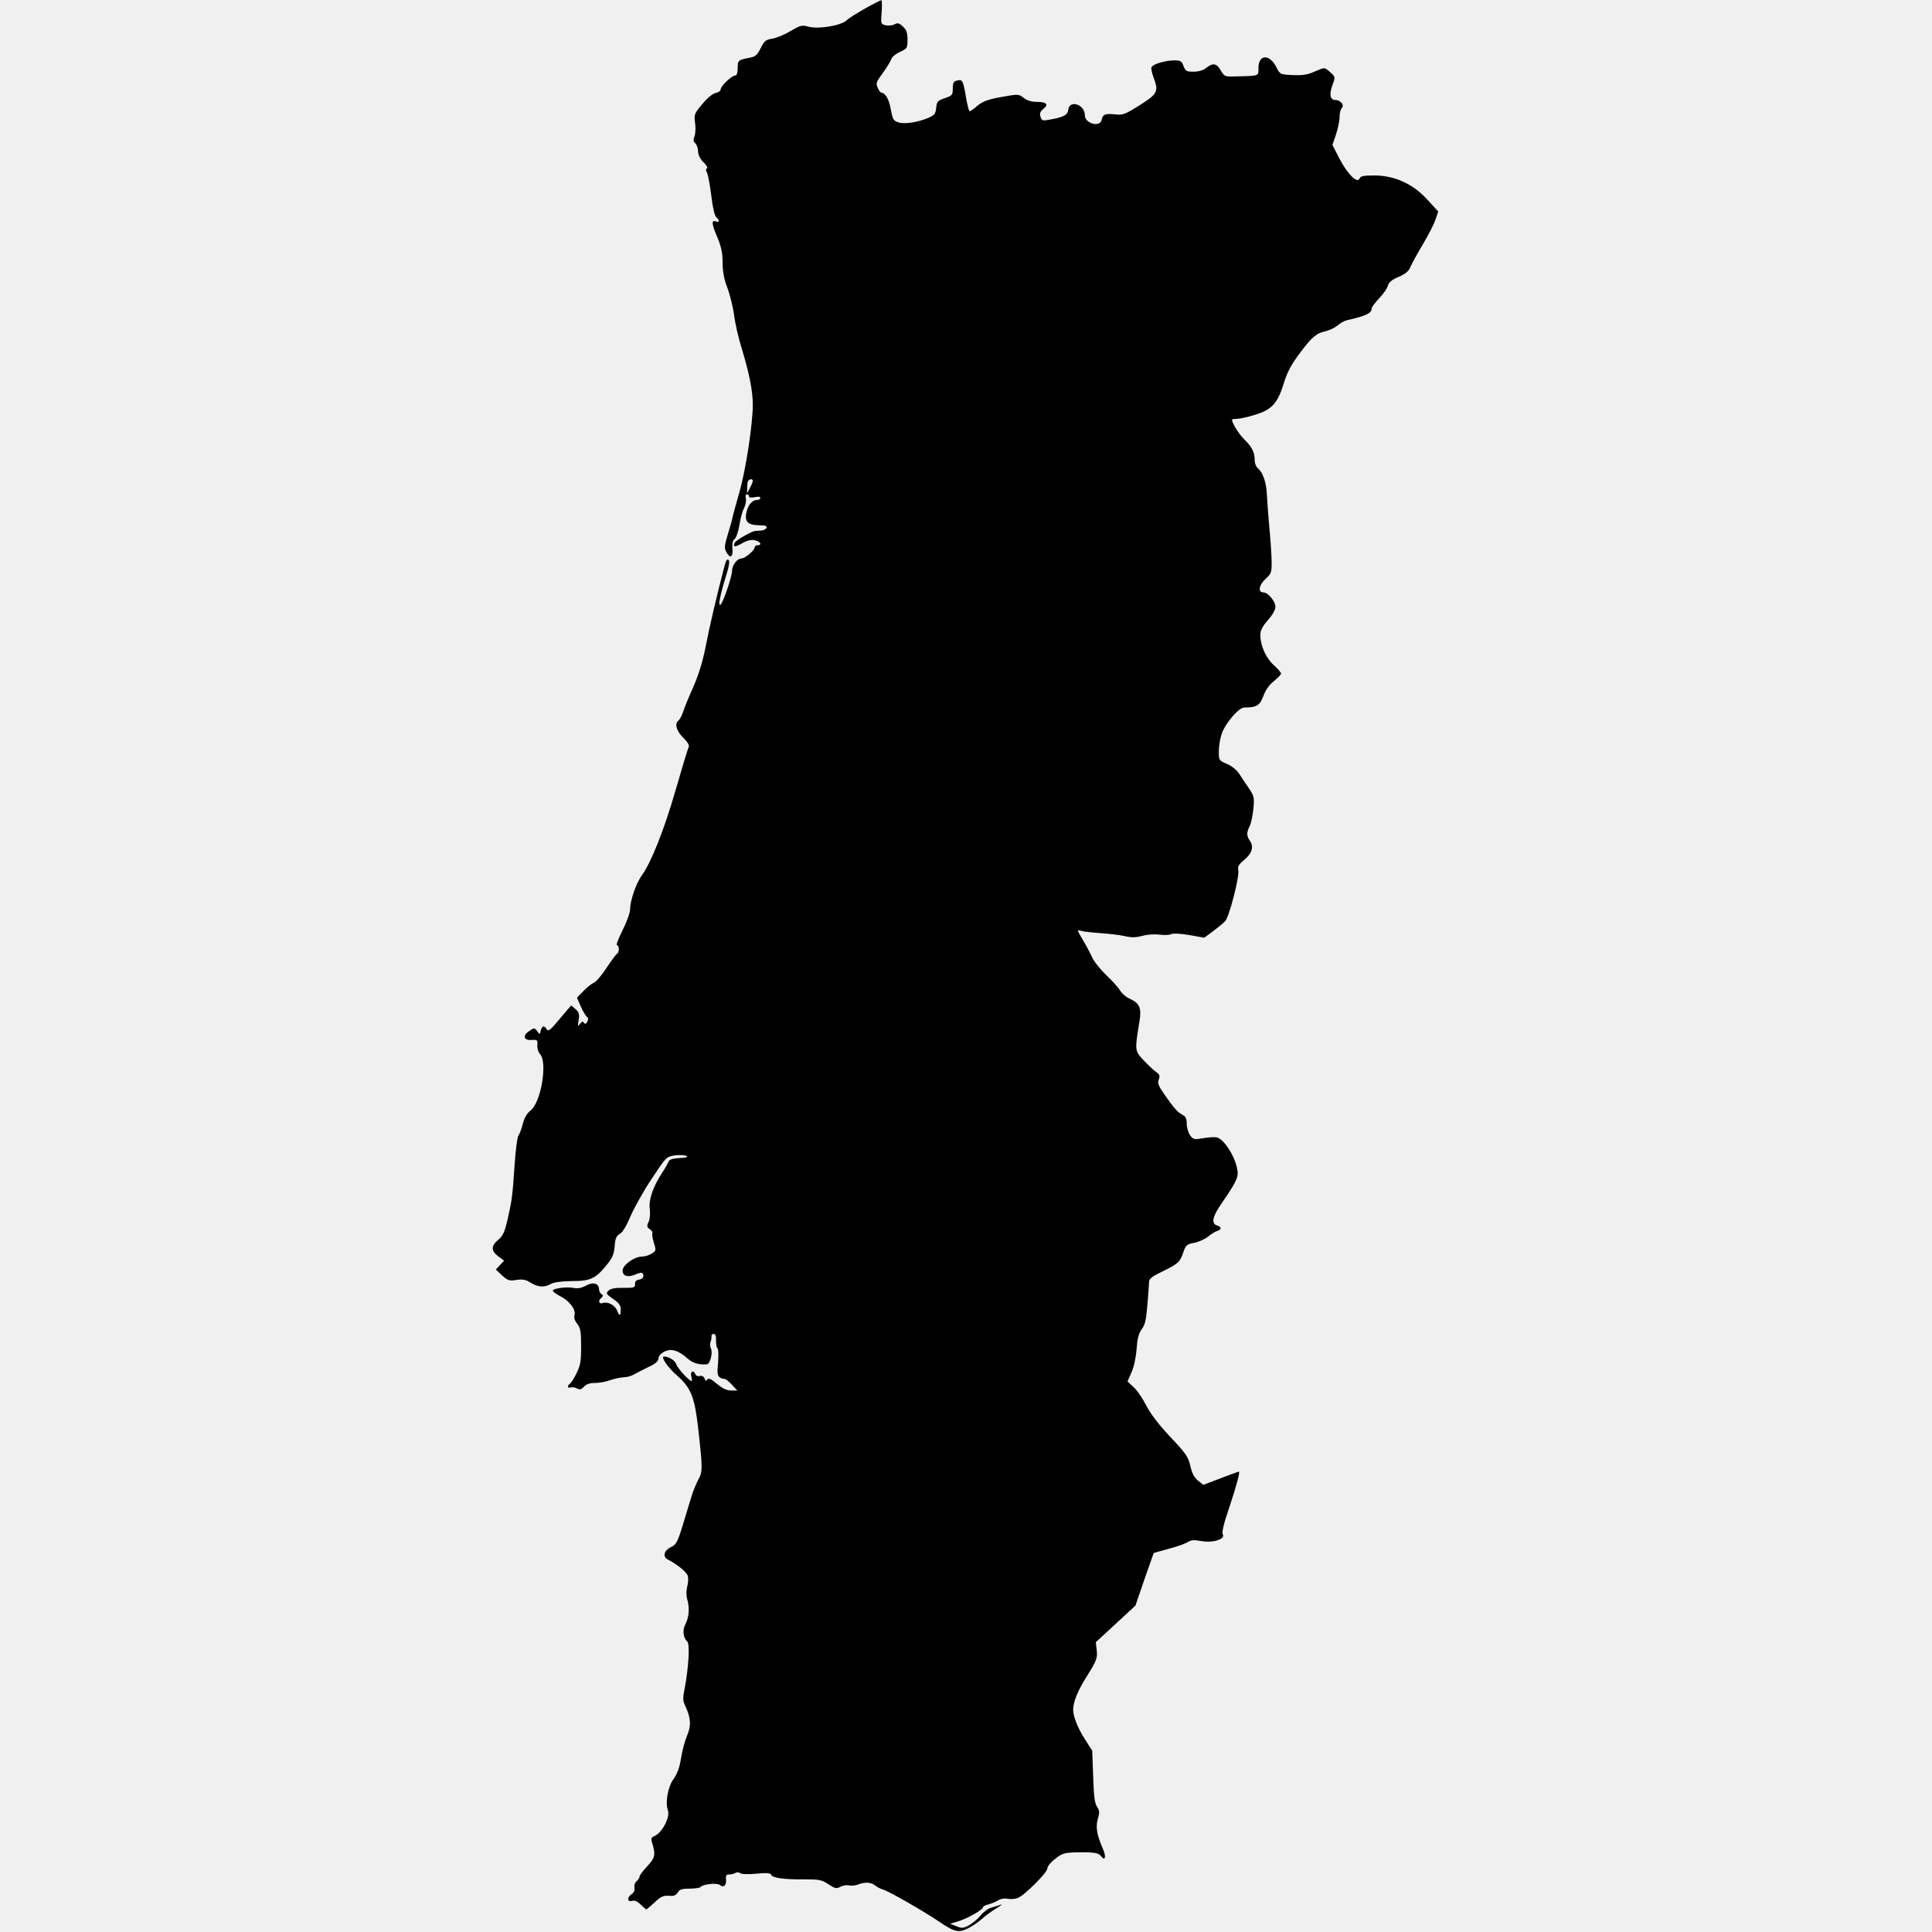
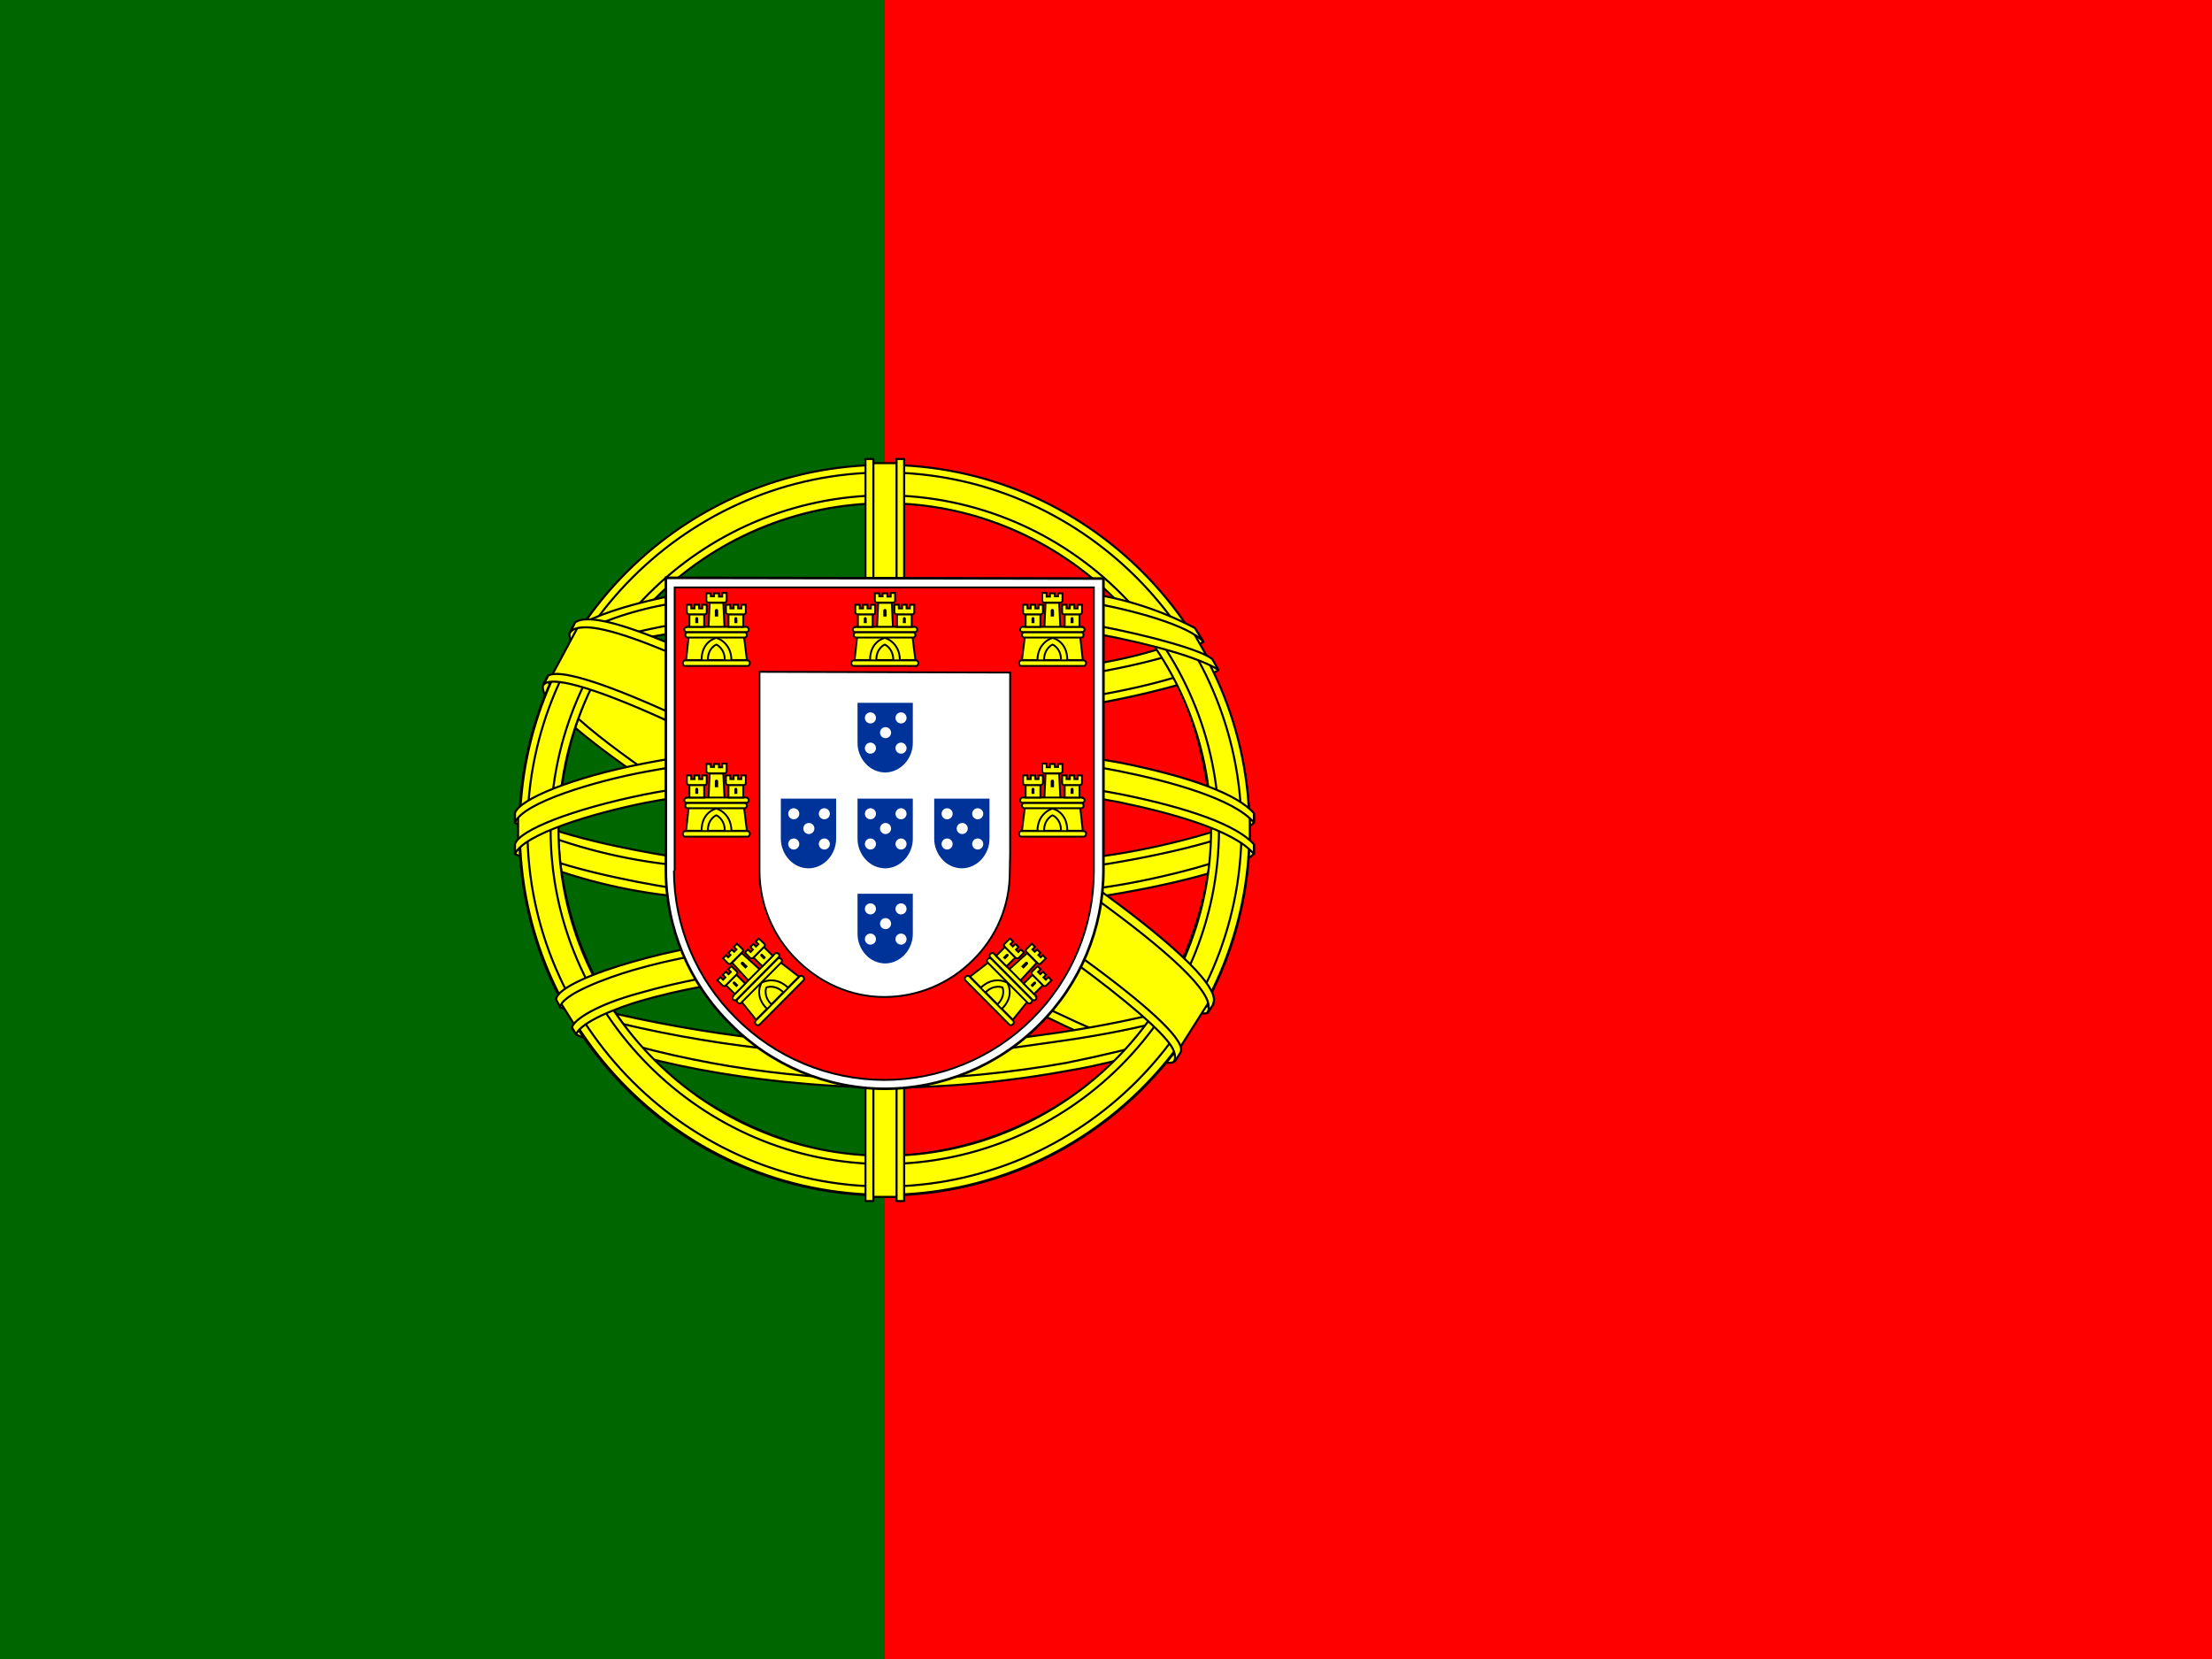
- <svg xmlns="http://www.w3.org/2000/svg" version="1.0" width="1024pt" height="1024pt" viewBox="0 0 1024 1024" preserveAspectRatio="xMidYMid meet">
-   <g transform="translate(0,1024) scale(0.1,-0.1)" fill="#000000" stroke="none">
-     <path d="M4587 10196 c-42 -24 -88 -52 -100 -64 -30 -28 -150 -48 -203 -33 -34 9 -42 7 -93 -23 -31 -19 -74 -37 -97 -41 -36 -5 -43 -12 -62 -50 -17 -34 -28 -45 -54 -50 -67 -13 -68 -14 -68 -56 0 -25 -5 -39 -13 -39 -18 0 -77 -56 -77 -73 0 -8 -12 -17 -27 -20 -17 -4 -45 -27 -71 -59 -42 -50 -44 -55 -38 -99 4 -26 2 -58 -3 -72 -8 -19 -6 -28 5 -37 7 -7 14 -26 14 -42 0 -19 10 -40 29 -58 16 -16 24 -31 18 -33 -7 -2 -7 -9 0 -22 6 -11 16 -66 23 -122 7 -62 18 -107 26 -114 18 -15 18 -30 0 -23 -26 10 -25 -11 5 -81 22 -53 29 -85 29 -136 0 -47 7 -87 25 -134 14 -37 30 -103 36 -145 5 -43 23 -122 40 -176 40 -131 59 -226 59 -299 0 -102 -37 -345 -70 -460 -17 -60 -34 -121 -37 -135 -2 -14 -14 -56 -26 -94 -18 -61 -19 -71 -6 -94 20 -35 35 -24 31 21 -2 26 1 42 12 50 8 7 20 40 25 74 5 34 16 75 25 91 8 16 12 39 9 50 -3 13 -1 22 6 22 6 0 11 -5 11 -11 0 -7 11 -8 30 -4 19 4 30 3 30 -4 0 -6 -8 -11 -18 -11 -26 0 -49 -29 -57 -71 -8 -45 10 -62 69 -63 32 0 42 -4 39 -13 -3 -7 -15 -14 -27 -15 -11 0 -26 -2 -32 -2 -22 -2 -106 -51 -111 -64 -9 -23 3 -23 43 0 28 15 48 19 67 14 29 -7 37 -26 12 -26 -8 0 -15 -5 -15 -10 0 -17 -51 -60 -71 -60 -22 0 -49 -37 -49 -66 0 -29 -46 -164 -60 -178 -16 -15 -4 47 27 148 17 53 21 82 15 88 -7 7 -14 -2 -21 -28 -40 -152 -83 -336 -101 -432 -15 -76 -36 -145 -64 -210 -24 -53 -49 -114 -55 -134 -7 -20 -18 -42 -26 -48 -21 -17 -9 -56 30 -94 22 -22 30 -38 25 -47 -5 -8 -35 -109 -69 -226 -59 -206 -129 -383 -178 -451 -30 -40 -63 -134 -63 -179 0 -19 -17 -67 -40 -113 -22 -44 -36 -80 -30 -80 13 0 13 -37 1 -45 -6 -3 -31 -37 -57 -76 -25 -39 -56 -74 -68 -79 -11 -4 -36 -24 -54 -43 l-34 -35 21 -48 c12 -27 27 -51 33 -55 7 -4 7 -12 1 -24 -7 -13 -12 -14 -18 -6 -5 9 -11 7 -21 -6 -12 -16 -12 -14 -7 20 5 30 2 42 -15 57 -12 11 -23 20 -25 20 -1 0 -29 -32 -61 -71 -48 -58 -61 -68 -68 -55 -13 22 -25 20 -32 -6 -5 -22 -6 -22 -19 -3 -14 18 -16 18 -41 1 -38 -24 -31 -52 12 -48 30 2 32 0 30 -27 -1 -17 5 -38 15 -49 40 -44 4 -256 -51 -298 -20 -16 -33 -39 -41 -71 -7 -26 -17 -54 -23 -61 -6 -7 -15 -75 -20 -150 -12 -175 -14 -190 -37 -292 -16 -70 -25 -90 -50 -111 -39 -32 -39 -59 0 -88 l31 -23 -22 -23 -22 -24 33 -31 c30 -27 39 -30 76 -24 33 5 50 2 76 -15 40 -24 72 -26 107 -6 16 9 55 14 110 15 99 0 126 12 185 85 31 38 39 56 43 100 3 42 9 55 27 65 15 8 35 42 57 94 19 44 69 134 112 198 76 115 78 117 121 124 25 3 53 2 62 -2 13 -6 3 -10 -35 -12 -39 -2 -55 -8 -59 -20 -4 -9 -18 -35 -33 -57 -48 -73 -73 -144 -66 -192 3 -25 1 -54 -6 -69 -11 -22 -10 -28 7 -40 10 -8 16 -16 13 -19 -3 -4 0 -26 7 -50 13 -42 13 -44 -10 -59 -14 -9 -37 -16 -52 -16 -41 0 -103 -45 -103 -74 0 -30 27 -38 68 -21 17 8 33 11 36 8 13 -14 5 -32 -16 -35 -16 -2 -23 -10 -22 -24 0 -19 -5 -20 -63 -20 -44 1 -67 -4 -78 -15 -15 -14 -12 -18 25 -44 31 -21 40 -34 40 -56 0 -36 -7 -37 -20 -4 -10 27 -50 48 -74 39 -21 -8 -28 12 -10 26 12 11 12 15 2 21 -7 5 -13 16 -13 25 0 32 -31 41 -69 20 -24 -13 -45 -17 -67 -12 -36 7 -109 -3 -109 -15 0 -5 18 -18 39 -29 49 -24 85 -72 76 -100 -4 -13 1 -30 14 -46 18 -23 21 -41 21 -121 0 -80 -4 -101 -25 -143 -13 -27 -29 -51 -35 -55 -15 -9 -12 -25 4 -19 8 3 23 1 34 -5 15 -8 23 -6 37 9 12 14 31 20 59 20 23 0 59 7 81 15 22 8 54 14 70 15 17 0 41 7 55 15 14 8 49 26 78 40 37 17 52 31 52 45 0 12 12 26 31 36 37 18 73 8 124 -37 27 -24 61 -34 102 -30 17 1 32 62 21 84 -5 10 -6 26 -2 35 4 9 6 23 5 30 -1 6 4 12 12 12 9 0 13 -12 12 -36 0 -19 3 -38 8 -41 5 -3 6 -35 3 -73 -5 -52 -4 -69 7 -79 8 -6 19 -10 24 -9 6 2 24 -12 40 -29 l31 -33 -33 0 c-23 0 -46 11 -76 36 -31 26 -44 32 -50 22 -6 -9 -10 -8 -15 6 -4 11 -14 16 -25 13 -10 -3 -20 1 -23 9 -10 25 -29 16 -22 -11 4 -14 4 -25 2 -25 -13 0 -75 68 -81 88 -6 21 -40 42 -66 42 -19 0 21 -59 70 -101 74 -66 93 -114 112 -284 23 -203 23 -225 2 -264 -11 -20 -27 -58 -36 -86 -8 -27 -30 -97 -47 -155 -29 -94 -36 -107 -64 -120 -36 -17 -45 -50 -18 -65 56 -29 102 -68 108 -89 3 -13 1 -39 -4 -57 -5 -21 -5 -46 0 -64 14 -45 10 -96 -8 -131 -18 -33 -14 -74 9 -95 14 -14 7 -137 -14 -247 -11 -54 -10 -67 4 -96 29 -62 31 -103 9 -154 -11 -26 -26 -79 -32 -119 -8 -51 -20 -84 -40 -112 -30 -41 -45 -125 -30 -166 13 -37 -32 -122 -74 -138 -14 -5 -16 -13 -11 -30 21 -67 18 -83 -24 -128 -23 -24 -41 -49 -41 -55 0 -6 -7 -17 -16 -25 -9 -7 -14 -22 -11 -35 2 -13 -3 -26 -15 -33 -25 -16 -24 -44 2 -36 13 4 28 -2 45 -19 14 -14 28 -26 31 -26 2 0 22 17 44 37 32 31 46 37 74 35 27 -3 38 2 48 17 10 17 23 21 65 21 28 0 54 4 57 9 9 14 87 23 102 10 19 -16 35 -2 32 29 -2 21 1 27 17 27 11 0 26 4 33 8 7 5 18 4 25 -1 7 -6 42 -7 86 -3 53 5 74 4 78 -5 6 -17 65 -26 171 -25 85 0 97 -2 133 -26 35 -23 42 -25 64 -13 13 7 33 10 45 7 12 -3 34 -1 49 5 34 14 70 12 90 -6 9 -7 27 -17 41 -21 30 -8 211 -112 293 -167 87 -59 107 -64 159 -38 23 12 57 35 73 50 17 15 50 40 75 55 25 15 36 24 25 20 -11 -4 -34 -11 -51 -16 -18 -5 -43 -24 -57 -42 -14 -17 -41 -40 -60 -51 -32 -17 -40 -17 -69 -5 l-32 13 41 12 c48 14 133 62 133 75 0 5 12 11 28 15 15 4 38 13 51 21 14 9 35 13 52 9 16 -3 40 -1 53 4 35 13 156 134 157 156 0 11 18 34 41 51 36 29 48 33 107 35 98 2 124 -2 137 -20 21 -28 28 -4 11 35 -34 79 -41 120 -28 163 10 34 9 43 -5 65 -12 18 -17 57 -20 160 l-5 136 -39 61 c-38 59 -64 125 -62 159 2 44 26 102 76 180 49 79 53 91 49 131 l-5 44 105 97 105 97 48 140 49 139 79 22 c44 11 90 28 102 36 17 11 33 12 72 5 61 -11 128 10 113 36 -6 10 5 57 34 141 40 121 59 191 51 191 -3 0 -46 -16 -96 -35 l-92 -35 -28 22 c-21 17 -32 39 -41 78 -11 49 -23 66 -107 155 -63 67 -105 123 -128 168 -19 37 -49 81 -67 96 l-31 29 21 48 c13 29 24 79 27 123 4 56 11 83 27 105 18 24 24 51 30 126 5 52 8 107 9 121 0 22 11 31 73 61 82 40 92 49 110 104 12 35 19 40 58 47 24 5 56 20 71 32 15 13 37 26 48 30 26 8 26 22 0 30 -31 10 -24 47 23 114 68 99 87 134 87 161 0 68 -69 185 -113 192 -12 2 -44 0 -71 -5 -45 -8 -51 -7 -68 15 -9 13 -18 40 -18 60 0 28 -5 40 -22 49 -27 14 -46 36 -97 109 -31 45 -37 59 -29 79 7 19 4 27 -14 39 -13 9 -42 36 -66 62 -48 50 -48 52 -23 204 12 72 2 98 -48 121 -21 9 -45 29 -54 45 -9 15 -42 52 -73 81 -31 30 -65 72 -75 94 -10 22 -32 64 -50 94 -32 54 -32 54 -8 47 13 -4 60 -9 104 -12 44 -3 102 -10 128 -16 36 -8 59 -7 93 2 25 7 64 10 90 6 25 -3 53 -2 62 3 10 5 49 3 96 -5 l79 -14 46 34 c25 19 55 43 65 54 22 25 77 239 69 270 -4 19 2 30 30 53 42 34 54 71 32 102 -18 26 -19 44 -2 77 8 15 16 56 20 92 6 61 4 68 -23 109 -17 24 -40 59 -52 78 -12 19 -39 41 -65 52 -42 18 -43 19 -43 67 0 27 7 69 15 92 20 58 91 140 120 140 65 0 83 11 101 61 12 32 31 59 56 79 21 17 38 35 38 40 0 6 -18 26 -39 45 -42 38 -71 104 -71 160 0 23 11 45 40 78 25 28 40 55 40 71 0 29 -40 76 -63 76 -31 0 -25 38 9 70 31 28 34 35 34 88 0 31 -5 109 -11 172 -6 63 -12 147 -14 185 -3 69 -21 121 -50 145 -8 7 -15 25 -15 41 0 42 -14 70 -54 109 -29 28 -66 87 -66 106 0 2 12 4 26 4 14 0 56 9 94 21 90 27 121 60 154 166 19 62 40 101 86 162 65 87 87 105 138 116 18 4 45 17 60 29 15 13 38 26 52 29 102 23 130 37 130 62 0 6 18 31 40 54 22 23 43 53 46 67 5 17 20 31 56 46 37 16 54 30 63 52 7 17 37 72 67 122 30 50 60 109 67 132 l14 41 -57 62 c-76 84 -174 129 -282 129 -56 0 -73 -3 -78 -16 -11 -29 -62 21 -105 102 l-39 76 19 55 c10 31 19 73 19 93 0 20 5 41 12 48 15 15 -7 42 -34 42 -28 0 -34 28 -16 78 16 44 16 44 -10 68 -33 29 -29 28 -86 4 -35 -16 -62 -20 -113 -18 -68 3 -68 3 -88 42 -37 72 -95 68 -95 -5 0 -43 8 -41 -123 -44 -55 -2 -58 0 -77 32 -22 38 -41 41 -77 13 -16 -13 -41 -20 -67 -20 -37 0 -43 3 -53 30 -10 26 -16 30 -48 30 -49 0 -116 -20 -122 -37 -3 -7 3 -32 12 -56 27 -72 20 -85 -75 -145 -78 -49 -89 -53 -131 -48 -51 5 -65 0 -70 -29 -8 -42 -89 -20 -89 24 0 58 -82 84 -88 29 -3 -28 -26 -40 -104 -53 -32 -6 -37 -4 -43 16 -6 17 -2 27 14 41 31 24 18 38 -33 38 -29 0 -52 7 -70 21 -27 21 -28 21 -118 5 -71 -13 -99 -23 -127 -46 -19 -17 -38 -30 -42 -30 -3 0 -12 33 -19 74 -15 89 -19 97 -48 89 -18 -4 -22 -13 -22 -42 0 -34 -3 -38 -42 -51 -39 -14 -43 -19 -46 -51 -3 -31 -8 -39 -40 -53 -55 -24 -130 -36 -162 -24 -25 8 -29 17 -39 70 -9 53 -29 86 -52 88 -3 0 -11 11 -17 25 -11 23 -8 31 27 78 21 29 41 62 45 73 3 12 24 29 46 39 38 17 40 20 40 65 0 36 -5 51 -24 69 -20 19 -28 21 -45 12 -11 -6 -32 -8 -47 -5 -26 7 -26 8 -21 70 2 35 2 64 -2 63 -3 0 -41 -19 -84 -43z m-597 -2505 c0 -5 -7 -22 -15 -37 l-15 -29 0 31 c0 17 3 34 7 37 9 10 23 9 23 -2z" />
+ <svg xmlns="http://www.w3.org/2000/svg" xmlns:xlink="http://www.w3.org/1999/xlink" id="flag-icons-pt" viewBox="0 0 640 480">
+   <path fill="red" d="M256 0h384v480H256z" />
+   <path fill="#060" d="M0 0h256v480H0z" />
+   <g fill="#ff0" fill-rule="evenodd" stroke="#000" stroke-linecap="round" stroke-linejoin="round" stroke-width=".6">
+     <path d="M339.5 306.2c-32.3-1-180-93.2-181-108l8.1-13.5c14.7 21.3 165.7 111 180.6 107.8l-7.7 13.7" />
+     <path d="M164.9 182.8c-2.9 7.8 38.6 33.4 88.4 63.8 49.9 30.3 92.9 49 96 46.4l1.5-2.8c-.6 1-2 1.3-4.3.6-13.5-3.9-48.6-20-92.1-46.4-43.6-26.4-81.4-50.7-87.3-61a6.3 6.3 0 0 1-.6-3.1h-.2l-1.2 2.2-.2.3zm175.3 123.8c-.5 1-1.6 1-3.5.8-12-1.3-48.6-19.1-91.9-45-50.4-30.2-92-57.6-87.4-64.8l1.2-2.2.2.1c-4 12.2 82.1 61.4 87.2 64.6 49.8 30.8 91.8 48.9 95.5 44.2l-1.3 2.3z" />
+     <path d="M256.2 207.2c32.2-.3 72-4.4 95-13.6l-5-8c-13.5 7.5-53.5 12.5-90.3 13.2-43.4-.4-74.1-4.5-89.5-14.8l-4.6 8.6c28.2 12 57.2 14.5 94.4 14.6" />
+     <path d="M352.5 193.8c-.8 1.3-15.8 6.4-37.8 10.2a381.2 381.2 0 0 1-58.6 4.3 416.1 416.1 0 0 1-56.2-3.6c-23.1-3.6-35-8.6-39.5-10.4l1.1-2.2c12.7 5 24.7 8 38.7 10.2A411.5 411.5 0 0 0 256 206a391.8 391.8 0 0 0 58.3-4.3c22.5-3.7 34.8-8.4 36.6-10.5l1.6 2.7zm-4.4-8.1c-2.4 2-14.6 6.3-36 9.7a388.2 388.2 0 0 1-55.8 4c-22 0-40.1-1.6-53.8-3.6-21.8-2.8-33.4-8-37.6-9.4l1.3-2.2c3.3 1.7 14.4 6.2 36.5 9.3a385 385 0 0 0 53.6 3.4 384 384 0 0 0 55.4-4c21.5-3 33.1-8.4 34.9-9.8l1.5 2.6zM150.3 246c19.8 10.7 63.9 16 105.6 16.4 38 .1 87.4-5.8 105.9-15.6l-.5-10.7c-5.8 9-58.8 17.7-105.8 17.4-47-.4-90.7-7.6-105.3-17v9.5" />
+     <path d="M362.8 244.5v2.5c-2.8 3.4-20.2 8.4-42 12a434 434 0 0 1-65.4 4.4 400 400 0 0 1-62-4.3 155 155 0 0 1-44.4-12v-2.9c9.7 6.4 35.9 11.2 44.7 12.6 15.8 2.4 36.1 4.2 61.7 4.2 26.9 0 48.4-1.9 65-4.4 15.7-2.3 38-8.2 42.4-12.1zm0-9v2.5c-2.8 3.3-20.2 8.3-42 11.9a434 434 0 0 1-65.4 4.5 414 414 0 0 1-62-4.3 155 155 0 0 1-44.4-12v-3c9.7 6.5 36 11.2 44.7 12.6a408 408 0 0 0 61.7 4.3c26.9 0 48.5-2 65-4.5 15.7-2.2 38-8.1 42.4-12zm-107 68.8c-45.6-.2-84.7-12.4-93-14.4l6 9.4a249.8 249.8 0 0 0 87.4 14.3c34.7-1 65-3.7 86.3-14.1l6.2-9.8c-14.5 6.9-64 14.6-93 14.6" />
+     <path d="M344.9 297.3a143 143 0 0 1-2.8 4c-10 3.6-26 7.4-32.6 8.4a295.5 295.5 0 0 1-53.7 5c-40.4-.6-73.5-8.5-89-15.3l-1.3-2.1.2-.4 2.1.9a286.5 286.5 0 0 0 88.2 14.5c18.8 0 37.5-2.1 52.6-4.8 23.2-4.7 32.6-8.2 35.5-9.8l.7-.4zm5.3-8.8a287.2 287.2 0 0 1-2 3.5c-5.4 2-20 6.2-41.3 9.2-14 1.9-22.7 3.8-50.6 4.3a347.4 347.4 0 0 1-94.2-14L161 289a390 390 0 0 0 95.4 14c25.5-.5 36.4-2.4 50.3-4.3 24.8-3.8 37.3-8 41-9.1a2.9 2.9 0 0 0 0-.2l2.6-1z" />
+     <path d="M350.8 237.6c.1 30-15.3 57-27.6 68.8a99.3 99.3 0 0 1-67.8 28.2c-30.3.5-58.8-19.2-66.5-27.9a101 101 0 0 1-27.5-67.4c1.8-32.8 14.7-55.6 33.3-71.3a99.6 99.6 0 0 1 64.2-22.7 98.2 98.2 0 0 1 71 35.6c12.5 15.2 18 31.7 20.9 56.7zM255.6 135a106 106 0 0 1 106 105.2 105.6 105.6 0 1 1-211.4 0c-.1-58 47.3-105.2 105.4-105.2" />
+     <path d="M255.9 134.5c58.2 0 105.6 47.4 105.6 105.6S314.1 345.7 256 345.7s-105.6-47.4-105.6-105.6c0-58.2 47.4-105.6 105.6-105.6zM152.6 240c0 56.8 46.7 103.3 103.3 103.3 56.6 0 103.3-46.5 103.3-103.3s-46.7-103.3-103.3-103.3S152.6 183.2 152.6 240z" />
+     <path d="M256 143.3a97 97 0 0 1 96.7 96.7 97.1 97.1 0 0 1-96.7 96.8c-53 0-96.7-43.6-96.7-96.8a97.1 97.1 0 0 1 96.7-96.7zM161.6 240c0 52 42.6 94.4 94.4 94.4s94.4-42.5 94.4-94.4c0-52-42.6-94.4-94.4-94.4a94.8 94.8 0 0 0-94.4 94.4z" />
+     <path d="M260.3 134h-9.1v212.3h9z" />
+     <path d="M259.3 132.8h2.3v214.7h-2.2V132.8zm-9 0h2.4v214.7h-2.3V132.8z" />
+     <path d="M361.6 244.2v-7.8l-6.4-6-36.3-9.6-52.2-5.3-63 3.2-44.8 10.6-9 6.7v7.9l22.9-10.3 54.4-8.5h52.3l38.4 4.2 26.6 6.4z" />
+     <path d="M256 223.8c24.9 0 49 2.3 68.3 6 19.8 4 33.7 9 38.5 14.5v2.8c-5.8-7-24.5-12-39-15-19-3.6-43-6-67.9-6-26.1 0-50.5 2.6-69.3 6.2-15 3-35.1 9-37.6 14.8v-2.9c1.3-4 16.3-10 37.3-14.3 18.9-3.7 43.3-6.1 69.6-6.1zm0-9.1a383 383 0 0 1 68.3 6c19.8 4 33.7 9 38.5 14.6v2.7c-5.8-6.9-24.5-12-39-14.9-19-3.7-43-6-67.9-6a376 376 0 0 0-69.2 6.2c-14.5 2.7-35.4 8.9-37.7 14.7v-2.8c1.4-4 16.6-10.3 37.3-14.3 19-3.7 43.3-6.2 69.7-6.2zm-.6-46.2c39.3-.2 73.6 5.5 89.3 13.5l5.7 10c-13.6-7.4-50.6-15-94.9-14-36.1.3-74.7 4-94 14.4l6.8-11.4c15.9-8.3 53.3-12.5 87.1-12.5" />
+     <path d="M256 176.7a354 354 0 0 1 61.3 4.3c16 3 31.3 7.4 33.5 9.8l1.7 3c-5.3-3.4-18.6-7.3-35.6-10.5s-38.7-4.3-61-4.2c-25.3-.1-45 1.2-61.8 4.2a108.9 108.9 0 0 0-33.3 10.3l1.7-3.1c6-3 15.3-6.7 31.1-9.6 17.5-3.2 37.4-4.1 62.4-4.2zm0-9c21.4-.2 42.6 1 59.1 4a96 96 0 0 1 30.6 10l2.5 4c-4.2-4.7-20-9.2-34.1-11.6-16.4-2.9-36.7-4-58.1-4.2a361 361 0 0 0-59.5 4.4 97.3 97.3 0 0 0-29.6 9.1l2.2-3.3c5.8-3 15.2-5.8 27-8.1a357 357 0 0 1 59.9-4.4zM308.4 284a276.4 276.4 0 0 0-52.5-4c-65.5.8-86.6 13.5-89.2 17.3l-5-8c16.8-12 52.4-18.8 94.6-18.2 21.9.4 40.8 1.9 56.6 5l-4.5 8" />
+     <path d="M255.6 278.9c18.2.3 36 1 53.3 4.2l-1.2 2.2c-16-3-33.2-4-52-4-24.3-.2-48.7 2.1-70 8.2-6.7 1.9-17.8 6.2-19 9.8l-1.2-2c.4-2.2 7-6.6 19.6-10 24.4-7 47.2-8.3 70.5-8.4zm.8-9.2a327 327 0 0 1 57.3 5l-1.3 2.3a299 299 0 0 0-56-4.9c-24.2 0-49.9 1.8-73.3 8.6-7.5 2.2-20.6 7-21 10.7l-1.2-2.2c.2-3.4 11.5-7.9 21.7-10.8 23.5-6.9 49.3-8.6 73.8-8.7z" />
+     <path d="m349.4 290.5-7.8 12.3-22.7-20.1-58.6-39.5-66.2-36.3-34.3-11.7 7.3-13.6 2.5-1.3 21.3 5.3 70.4 36.3 40.6 25.6L336 272l13.9 16z" />
+     <path d="M158.6 195.5c6-4 50.2 15.6 96.6 43.6 46.1 28 90.3 59.6 86.3 65.5l-1.3 2.1-.6.5c.1-.1.8-1 0-3.1-2-6.5-33.4-31.5-85.3-62.9-50.7-30.1-92.9-48.3-97-43.1l1.3-2.6zM351 290.4c3.8-7.6-37.2-38.5-88.1-68.6-52-29.5-89.6-46.9-96.5-41.7L165 183c0 .1 0-.2.4-.5 1.2-1 3.3-1 4.2-1 11.8.2 45.5 15.7 92.8 42.8 20.8 12 87.6 55 87.3 67 0 1 .1 1.2-.3 1.8l1.7-2.6z" />
+   </g>
+   <g transform="translate(0 26.7) scale(1.06667)">
+     <path fill="#fff" stroke="#000" stroke-width=".7" d="M180.6 211a58.7 58.7 0 0 0 17.5 41.7 59 59 0 0 0 41.8 17.6 59.4 59.4 0 0 0 42-17.4 59 59 0 0 0 17.4-41.8v-79.2l-118.7-.2V211z" />
+     <path fill="red" stroke="#000" stroke-width=".5" d="M182.8 211.1a56.4 56.4 0 0 0 16.8 40 57 57 0 0 0 40.2 16.8 56.9 56.9 0 0 0 40.2-16.6 56.4 56.4 0 0 0 16.7-40v-77H183v76.8m91-53.7v48.9l-.1 5.1a33.2 33.2 0 0 1-10 24 34 34 0 0 1-24 10c-9.4 0-17.7-4-23.9-10.2a34 34 0 0 1-10-24v-54l68 .2z" />
+     <g id="e">
+       <g id="d" fill="#ff0" stroke="#000" stroke-width=".5">
+         <path stroke="none" d="M190.2 154.4c.1-5.5 4-6.8 4-6.8.1 0 4.3 1.4 4.3 6.9h-8.3" />
+         <path d="m186.8 147.7-.7 6.3h4.2c0-5.2 4-6 4-6 .1 0 4 1.1 4.1 6h4.2l-.8-6.4h-15zm-1 6.4h17c.3 0 .6.3.6.7 0 .5-.3.8-.6.8h-17c-.3 0-.6-.3-.6-.8 0-.4.3-.7.7-.7z" />
+         <path d="M192 154c0-3.3 2.3-4.2 2.3-4.2s2.3 1 2.3 4.2H192m-5.8-9h16.3c.3 0 .6.4.6.8 0 .3-.3.6-.6.6h-16.3c-.3 0-.6-.3-.6-.7 0-.3.3-.6.6-.6zm.4 1.5H202c.3 0 .6.3.6.7 0 .4-.3.7-.6.7h-15.5c-.4 0-.6-.3-.6-.7 0-.4.2-.7.6-.7zm5-10.6h1.2v.8h.9v-.8h1.3v.9h.9v-1h1.2v2c0 .4-.2.6-.5.6h-4.4c-.3 0-.6-.2-.6-.5v-2zm4.6 2.7.3 6.4h-4.3l.3-6.5h3.7" />
+         <path id="a" d="M191 141.6v3.4h-4v-3.4h4z" />
+         <use xlink:href="#a" width="100%" height="100%" x="10.6" />
+         <path id="b" d="M186.3 139h1.2v1h.9v-1h1.2v1h.9v-1h1.2v2c0 .4-.2.6-.5.6h-4.3a.6.6 0 0 1-.6-.6v-2z" />
+         <use xlink:href="#b" width="100%" height="100%" x="10.6" />
+         <path fill="#000" stroke="none" d="M193.9 140.6c0-.6.9-.6.9 0v1.6h-.9v-1.6" />
+         <path id="c" fill="#000" stroke="none" d="M188.6 142.8c0-.6.8-.6.8 0v1.2h-.8v-1.2" />
+         <use xlink:href="#c" width="100%" height="100%" x="10.6" />
+       </g>
+       <use xlink:href="#d" width="100%" height="100%" y="46.3" />
+       <use xlink:href="#d" width="100%" height="100%" transform="rotate(-45.2 312.8 180)" />
+     </g>
+     <use xlink:href="#d" width="100%" height="100%" x="45.7" />
+     <use xlink:href="#e" width="100%" height="100%" transform="matrix(-1 0 0 1 479.8 0)" />
+     <g id="f" fill="#fff">
+       <path fill="#039" d="M232.6 202.4a8.3 8.3 0 0 0 2.2 5.7 7.2 7.2 0 0 0 5.3 2.4c2.1 0 4-1 5.3-2.4a8.3 8.3 0 0 0 2.2-5.7v-10.8h-15v10.8" />
+       <circle cx="236.1" cy="195.7" r="1.5" />
+       <circle cx="244.4" cy="195.7" r="1.5" />
+       <circle cx="240.2" cy="199.7" r="1.5" />
+       <circle cx="236.1" cy="203.9" r="1.5" />
+       <circle cx="244.4" cy="203.9" r="1.5" />
+     </g>
+     <use xlink:href="#f" width="100%" height="100%" y="-26" />
+     <use xlink:href="#f" width="100%" height="100%" x="-20.8" />
+     <use xlink:href="#f" width="100%" height="100%" x="20.8" />
+     <use xlink:href="#f" width="100%" height="100%" y="25.8" />
  </g>
</svg>
